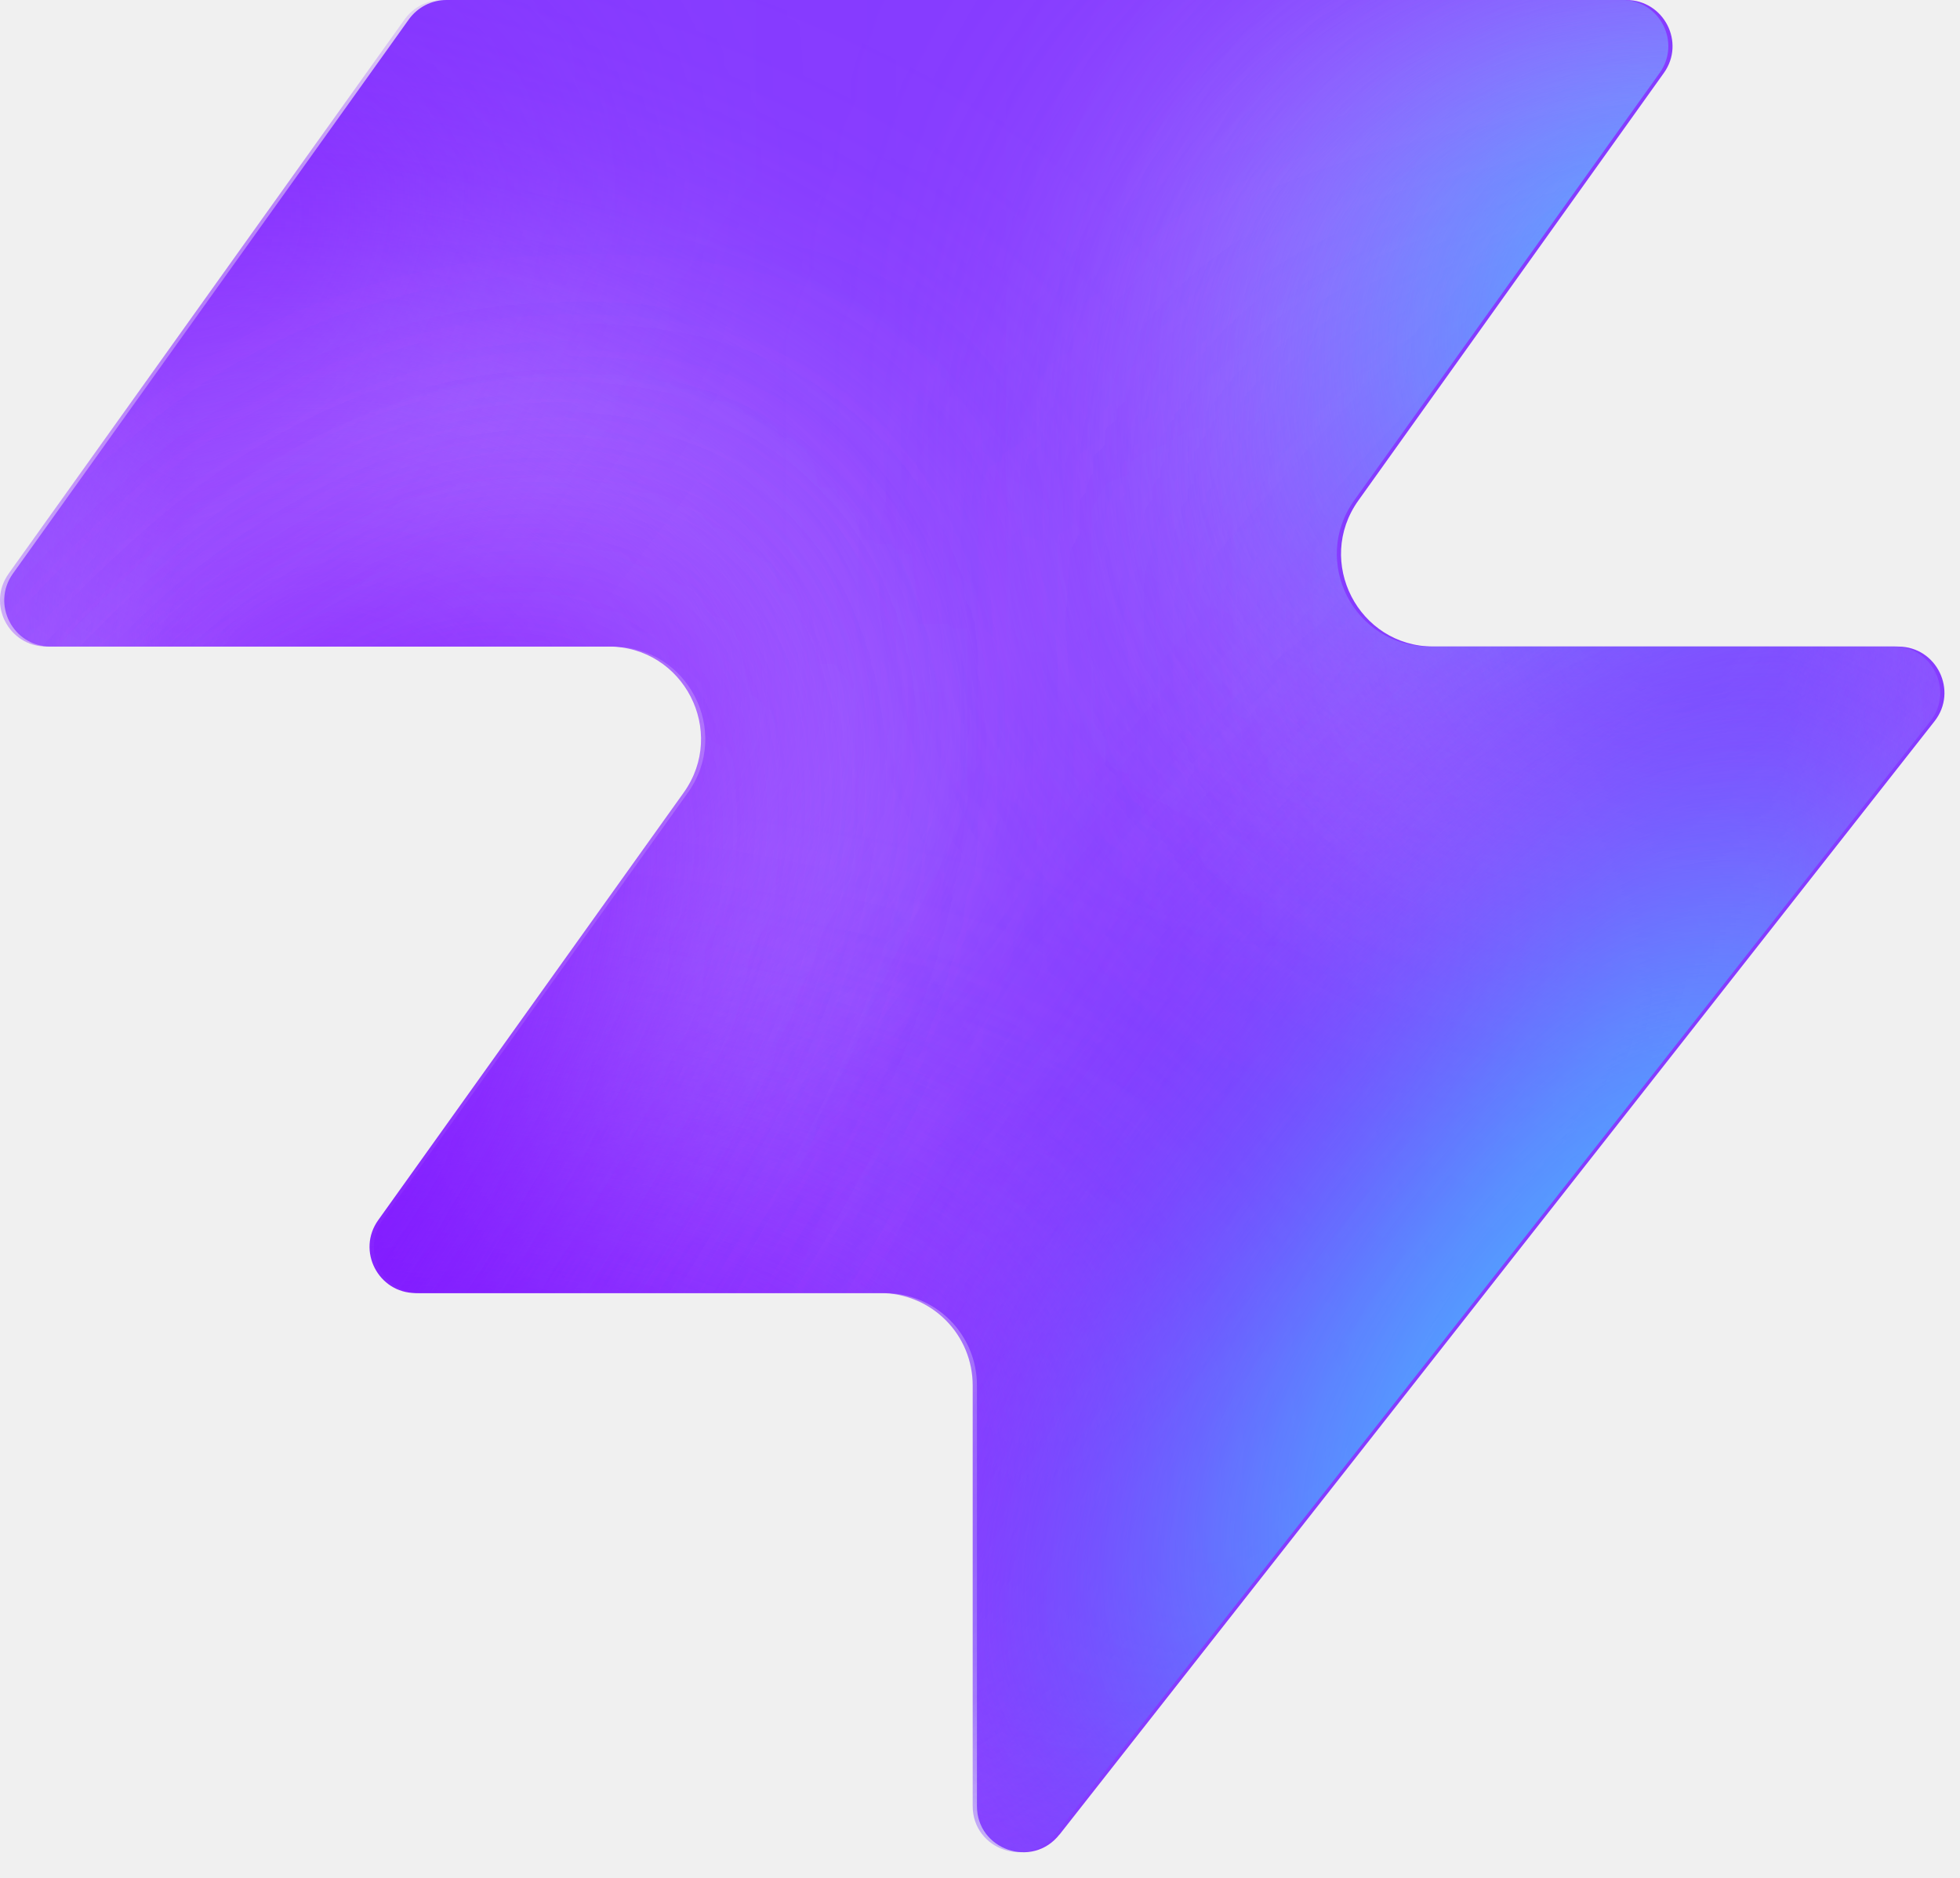
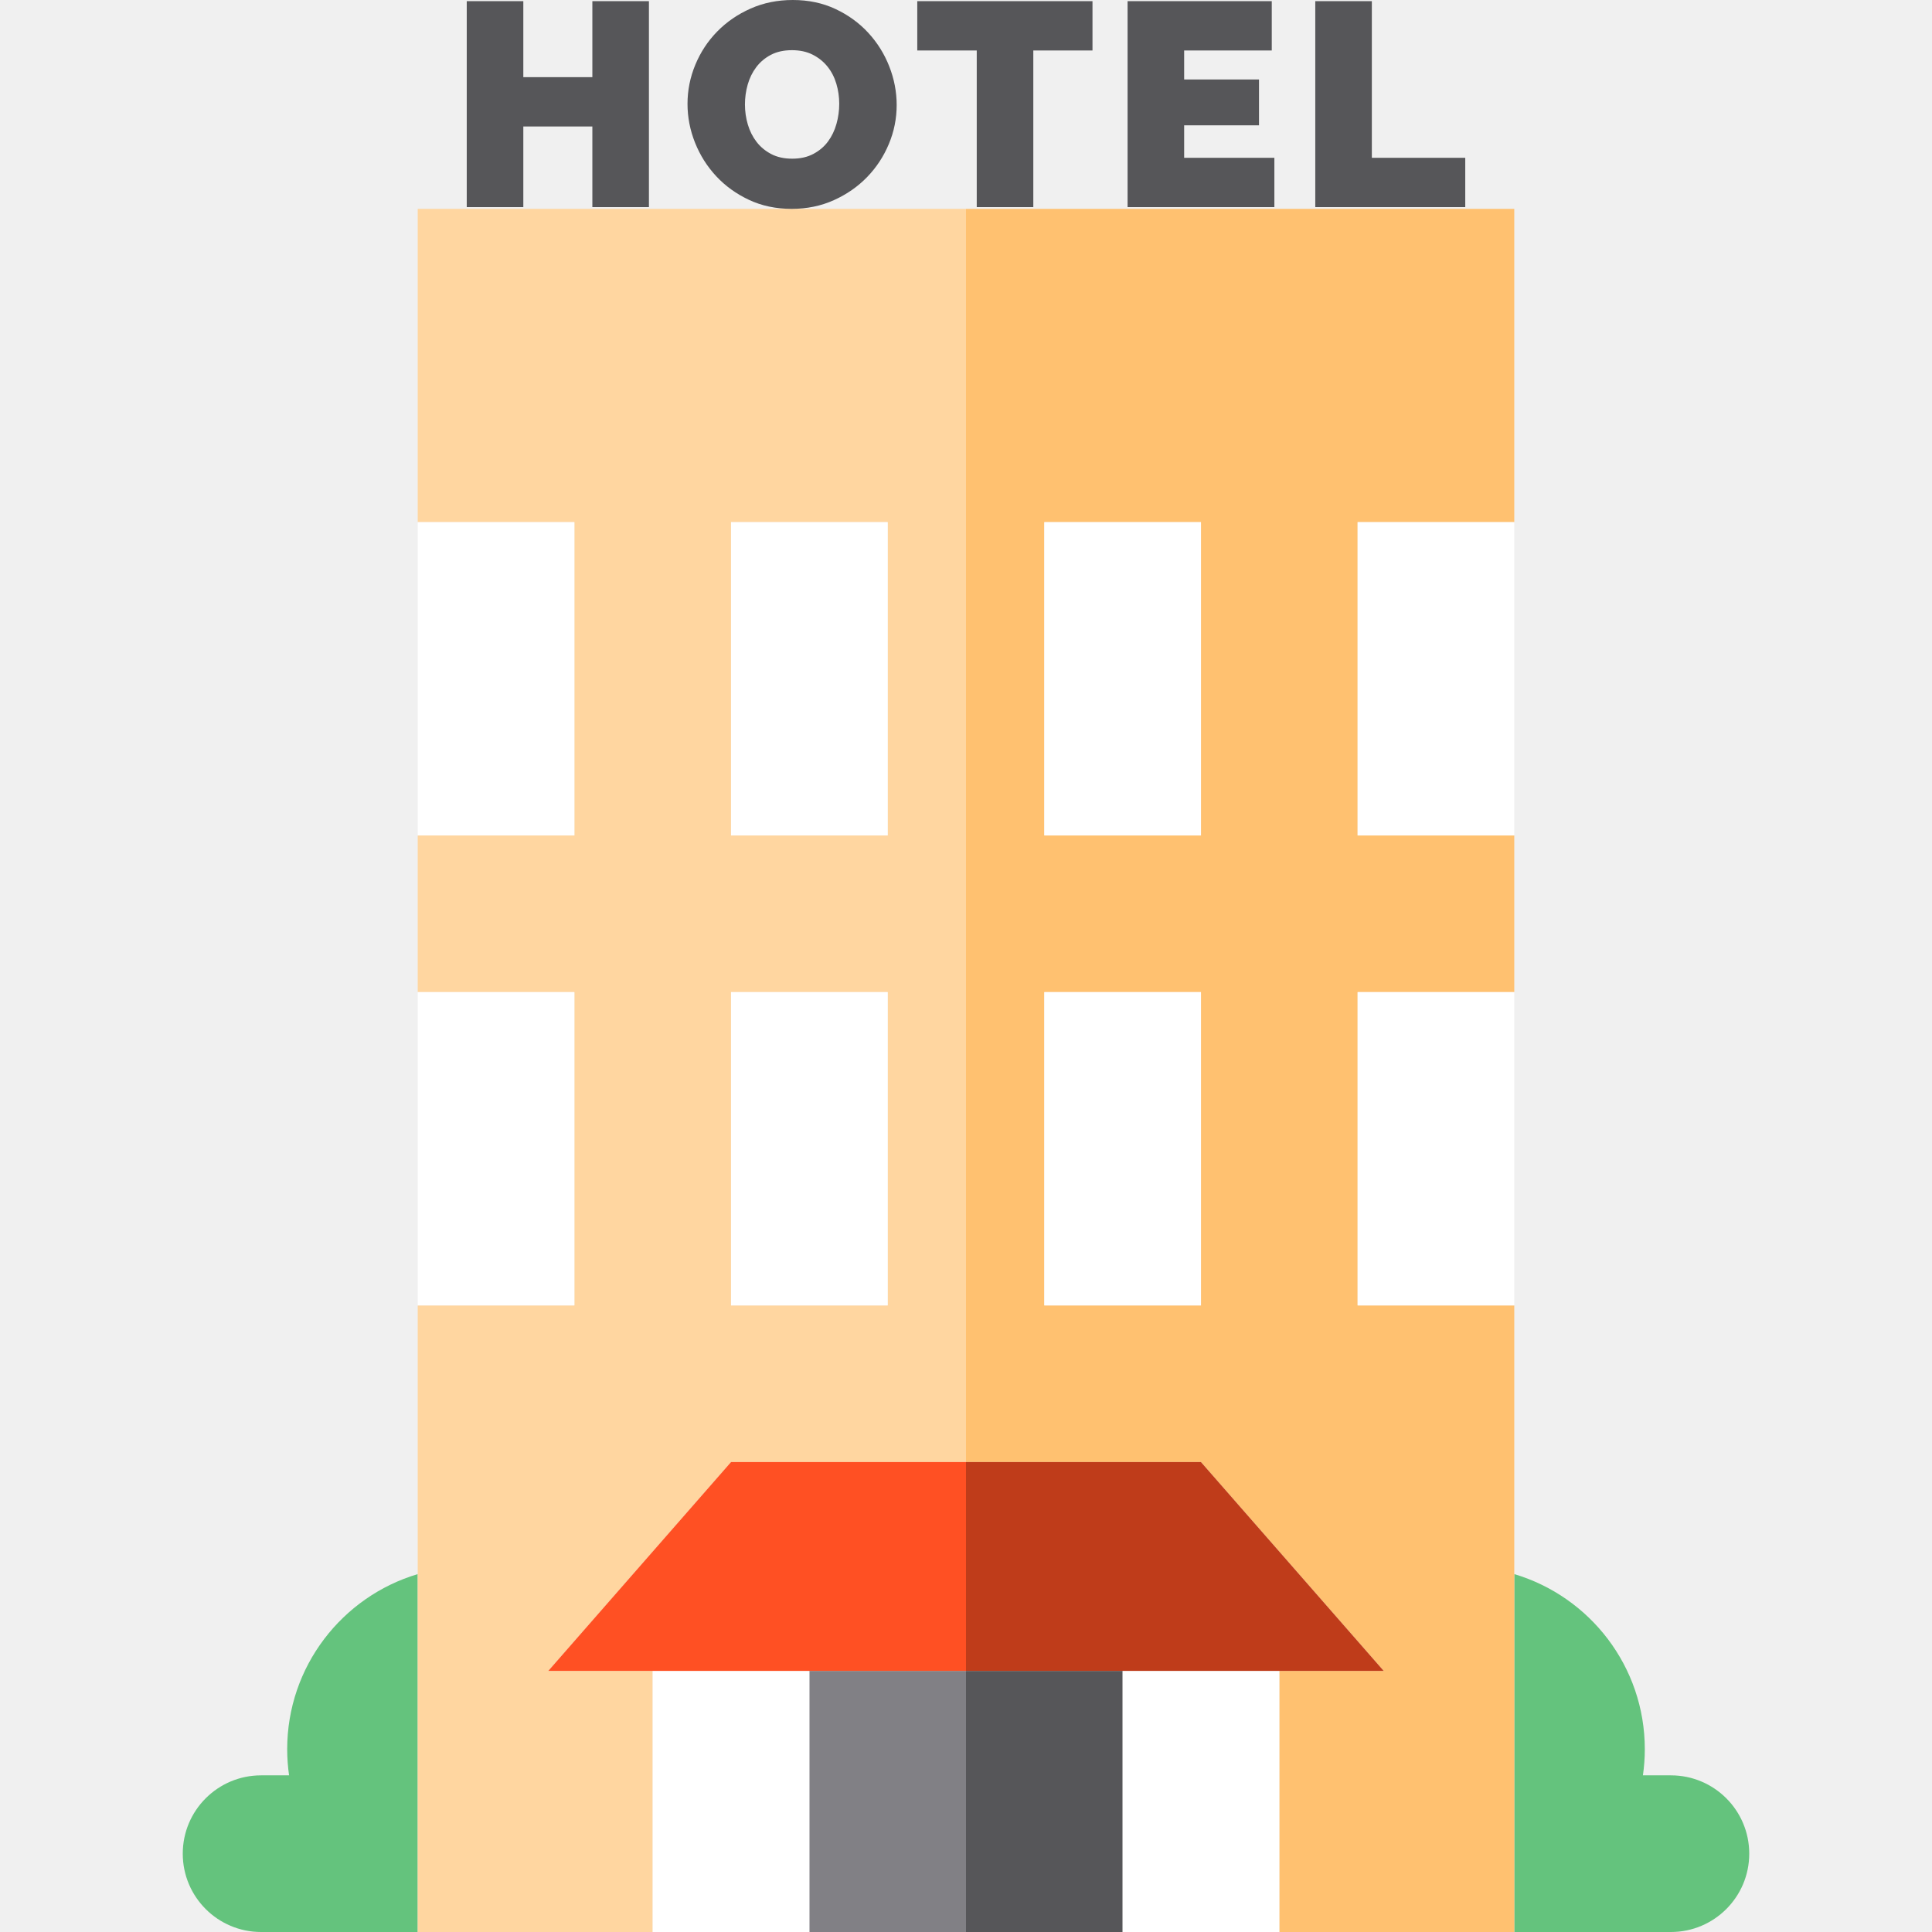
- <svg xmlns="http://www.w3.org/2000/svg" width="48" height="46" fill="none" viewBox="0 0 48 46">
-   <path fill="#863bff" d="M25.946 44.938c-.664.845-2.021.375-2.021-.698V33.937a2.26 2.26 0 0 0-2.262-2.262H10.287c-.92 0-1.456-1.04-.92-1.788l7.48-10.471c1.07-1.497 0-3.578-1.842-3.578H1.237c-.92 0-1.456-1.04-.92-1.788L10.013.474c.214-.297.556-.474.92-.474h28.894c.92 0 1.456 1.04.92 1.788l-7.48 10.471c-1.07 1.498 0 3.579 1.842 3.579h11.377c.943 0 1.473 1.088.89 1.83L25.947 44.94z" style="fill:#863bff;fill:color(display-p3 .525 .23 1);fill-opacity:1" />
-   <mask id="a" width="48" height="46" x="0" y="0" maskUnits="userSpaceOnUse" style="mask-type:alpha">
-     <path fill="#000" d="M25.842 44.938c-.664.844-2.021.375-2.021-.698V33.937a2.26 2.26 0 0 0-2.262-2.262H10.183c-.92 0-1.456-1.04-.92-1.788l7.48-10.471c1.07-1.498 0-3.579-1.842-3.579H1.133c-.92 0-1.456-1.04-.92-1.787L9.91.473c.214-.297.556-.474.92-.474h28.894c.92 0 1.456 1.04.92 1.788l-7.48 10.471c-1.07 1.498 0 3.578 1.842 3.578h11.377c.943 0 1.473 1.088.89 1.832L25.843 44.94z" style="fill:#000;fill-opacity:1" />
-   </mask>
-   <g mask="url(#a)">
-     <g filter="url(#b)">
-       <ellipse cx="5.508" cy="14.704" fill="#ede6ff" rx="5.508" ry="14.704" style="fill:#ede6ff;fill:color(display-p3 .927 .903 1);fill-opacity:1" transform="matrix(.00324 1 1 -.00324 -4.47 31.516)" />
-     </g>
-     <g filter="url(#c)">
-       <ellipse cx="10.399" cy="29.851" fill="#ede6ff" rx="10.399" ry="29.851" style="fill:#ede6ff;fill:color(display-p3 .927 .903 1);fill-opacity:1" transform="matrix(.00324 1 1 -.00324 -39.328 7.883)" />
-     </g>
-     <g filter="url(#d)">
-       <ellipse cx="5.508" cy="30.487" fill="#7e14ff" rx="5.508" ry="30.487" style="fill:#7e14ff;fill:color(display-p3 .492 .077 1);fill-opacity:1" transform="rotate(89.814 -25.913 -14.639)scale(1 -1)" />
-     </g>
-     <g filter="url(#e)">
-       <ellipse cx="5.508" cy="30.599" fill="#7e14ff" rx="5.508" ry="30.599" style="fill:#7e14ff;fill:color(display-p3 .492 .077 1);fill-opacity:1" transform="rotate(89.814 -32.644 -3.334)scale(1 -1)" />
-     </g>
-     <g filter="url(#f)">
-       <ellipse cx="5.508" cy="30.599" fill="#7e14ff" rx="5.508" ry="30.599" style="fill:#7e14ff;fill:color(display-p3 .492 .077 1);fill-opacity:1" transform="matrix(.00324 1 1 -.00324 -34.34 30.47)" />
-     </g>
-     <g filter="url(#g)">
-       <ellipse cx="14.072" cy="22.078" fill="#ede6ff" rx="14.072" ry="22.078" style="fill:#ede6ff;fill:color(display-p3 .927 .903 1);fill-opacity:1" transform="rotate(93.35 24.506 48.493)scale(-1 1)" />
-     </g>
-     <g filter="url(#h)">
-       <ellipse cx="3.47" cy="21.501" fill="#7e14ff" rx="3.47" ry="21.501" style="fill:#7e14ff;fill:color(display-p3 .492 .077 1);fill-opacity:1" transform="rotate(89.009 28.708 47.59)scale(-1 1)" />
-     </g>
-     <g filter="url(#i)">
-       <ellipse cx="3.47" cy="21.501" fill="#7e14ff" rx="3.47" ry="21.501" style="fill:#7e14ff;fill:color(display-p3 .492 .077 1);fill-opacity:1" transform="rotate(89.009 28.708 47.59)scale(-1 1)" />
-     </g>
-     <g filter="url(#j)">
-       <ellipse cx=".387" cy="8.972" fill="#7e14ff" rx="4.407" ry="29.108" style="fill:#7e14ff;fill:color(display-p3 .492 .077 1);fill-opacity:1" transform="rotate(39.51 .387 8.972)" />
-     </g>
-     <g filter="url(#k)">
-       <ellipse cx="47.523" cy="-6.092" fill="#7e14ff" rx="4.407" ry="29.108" style="fill:#7e14ff;fill:color(display-p3 .492 .077 1);fill-opacity:1" transform="rotate(37.892 47.523 -6.092)" />
-     </g>
-     <g filter="url(#l)">
-       <ellipse cx="41.412" cy="6.333" fill="#47bfff" rx="5.971" ry="9.665" style="fill:#47bfff;fill:color(display-p3 .28 .748 1);fill-opacity:1" transform="rotate(37.892 41.412 6.333)" />
-     </g>
-     <g filter="url(#m)">
-       <ellipse cx="-1.879" cy="38.332" fill="#7e14ff" rx="4.407" ry="29.108" style="fill:#7e14ff;fill:color(display-p3 .492 .077 1);fill-opacity:1" transform="rotate(37.892 -1.88 38.332)" />
-     </g>
-     <g filter="url(#n)">
-       <ellipse cx="-1.879" cy="38.332" fill="#7e14ff" rx="4.407" ry="29.108" style="fill:#7e14ff;fill:color(display-p3 .492 .077 1);fill-opacity:1" transform="rotate(37.892 -1.88 38.332)" />
-     </g>
-     <g filter="url(#o)">
-       <ellipse cx="35.651" cy="29.907" fill="#7e14ff" rx="4.407" ry="29.108" style="fill:#7e14ff;fill:color(display-p3 .492 .077 1);fill-opacity:1" transform="rotate(37.892 35.651 29.907)" />
-     </g>
-     <g filter="url(#p)">
-       <ellipse cx="38.418" cy="32.4" fill="#47bfff" rx="5.971" ry="15.297" style="fill:#47bfff;fill:color(display-p3 .28 .748 1);fill-opacity:1" transform="rotate(37.892 38.418 32.4)" />
-     </g>
+ <svg xmlns="http://www.w3.org/2000/svg" version="1.1" id="Capa_1" viewBox="0 0 370 370" xml:space="preserve">
+   <g id="XMLID_6_">
+     <path id="XMLID_2245_" style="fill:#64C37D;" d="M80,301.458C65.544,305.762,55,319.146,55,335c0,1.698,0.127,3.366,0.361,5H50   c-8.284,0-15,6.716-15,15s6.716,15,15,15h30V301.458z" />
+     <path id="XMLID_2246_" style="fill:#64C37D;" d="M320,340h-5.361c0.234-1.634,0.361-3.302,0.361-5   c0-15.854-10.544-29.238-25-33.542V370h30c8.284,0,15-6.716,15-15S328.284,340,320,340z" />
+     <path id="XMLID_2247_" style="fill:#FFD6A0;" d="M125,320h-20l35-40h45V40h-33.389H80v60h30v60H80v30h30v60H80v120h45V320z    M140,100h30v60h-30V100z M140,190h30v60h-30V190z" />
+     <path id="XMLID_2251_" style="fill:#FFC170;" d="M290,250h-30v-60h30v-30h-30v-60h30V40H185v240h45l35,40h-20v50h45V250z M230,250   h-30v-60h30V250z M230,160h-30v-60h30V160z" />
+     <rect id="XMLID_2255_" x="155" y="320" style="fill:#818085;" width="30" height="50" />
+     <rect id="XMLID_2256_" x="185" y="320" style="fill:#565659;" width="30" height="50" />
+     <rect id="XMLID_2257_" x="125" y="320" style="fill:#FFFFFF;" width="30" height="50" />
+     <rect id="XMLID_2258_" x="215" y="320" style="fill:#FFFFFF;" width="30" height="50" />
+     <rect id="XMLID_2259_" x="80" y="100" style="fill:#FFFFFF;" width="30" height="60" />
+     <rect id="XMLID_2260_" x="140" y="100" style="fill:#FFFFFF;" width="30" height="60" />
+     <rect id="XMLID_2261_" x="200" y="100" style="fill:#FFFFFF;" width="30" height="60" />
+     <rect id="XMLID_2262_" x="260" y="100" style="fill:#FFFFFF;" width="30" height="60" />
+     <rect id="XMLID_2263_" x="80" y="190" style="fill:#FFFFFF;" width="30" height="60" />
+     <rect id="XMLID_2264_" x="140" y="190" style="fill:#FFFFFF;" width="30" height="60" />
+     <rect id="XMLID_2265_" x="200" y="190" style="fill:#FFFFFF;" width="30" height="60" />
+     <rect id="XMLID_2266_" x="260" y="190" style="fill:#FFFFFF;" width="30" height="60" />
+     <polygon id="XMLID_2267_" style="fill:#565659;" points="100.222,24.222 113.444,24.222 113.444,39.667 124.278,39.667    124.278,0.222 113.444,0.222 113.444,14.777 100.222,14.777 100.222,0.222 89.388,0.222 89.388,39.667 100.222,39.667  " />
+     <path id="XMLID_2268_" style="fill:#565659;" d="M166.056,33.917c1.778-1.832,3.167-3.945,4.167-6.334c1-2.39,1.5-4.879,1.5-7.473   c0-2.518-0.473-4.98-1.417-7.389c-0.945-2.407-2.288-4.556-4.028-6.444c-1.741-1.889-3.833-3.407-6.278-4.555   C157.555,0.574,154.833,0,151.833,0c-2.926,0-5.62,0.547-8.083,1.639c-2.464,1.093-4.593,2.556-6.389,4.39   c-1.797,1.833-3.194,3.953-4.194,6.36c-1.001,2.408-1.501,4.908-1.501,7.5c0,2.556,0.481,5.037,1.444,7.444   c0.963,2.408,2.314,4.548,4.056,6.417c1.741,1.87,3.833,3.38,6.278,4.527c2.444,1.148,5.167,1.723,8.167,1.723   c2.925,0,5.62-0.556,8.083-1.667C162.157,37.222,164.278,35.75,166.056,33.917z M155.777,29.473   c-1.148,0.612-2.5,0.916-4.055,0.916c-1.556,0-2.899-0.296-4.028-0.889c-1.13-0.592-2.064-1.37-2.806-2.333   c-0.741-0.963-1.297-2.064-1.666-3.307c-0.371-1.24-0.556-2.527-0.556-3.86c0-1.297,0.175-2.565,0.528-3.807   c0.352-1.239,0.898-2.351,1.639-3.333c0.74-0.981,1.675-1.769,2.806-2.361c1.129-0.592,2.472-0.889,4.027-0.889   c1.519,0,2.843,0.288,3.973,0.861c1.129,0.575,2.073,1.334,2.833,2.278c0.759,0.943,1.324,2.036,1.695,3.277   c0.37,1.242,0.556,2.528,0.556,3.861c0,1.298-0.176,2.574-0.528,3.834c-0.352,1.259-0.889,2.38-1.611,3.36   C157.861,28.065,156.925,28.861,155.777,29.473z" />
+     <polygon id="XMLID_2271_" style="fill:#565659;" points="187.057,39.667 197.89,39.667 197.89,9.667 209.224,9.667 209.224,0.222    175.668,0.222 175.668,9.667 187.057,9.667  " />
+     <polygon id="XMLID_2272_" style="fill:#565659;" points="244.057,30.222 226.779,30.222 226.779,24 241.112,24 241.112,15.222    226.779,15.222 226.779,9.667 243.557,9.667 243.557,0.222 215.945,0.222 215.945,39.667 244.057,39.667  " />
+     <polygon id="XMLID_2273_" style="fill:#565659;" points="280.612,30.222 262.723,30.222 262.723,0.222 251.889,0.222    251.889,39.667 280.612,39.667  " />
+     <polygon id="XMLID_2274_" style="fill:#FF5023;" points="105,320 125,320 155,320 185,320 185,280 140,280  " />
+     <polygon id="XMLID_2275_" style="fill:#BF3C1A;" points="185,320 215,320 245,320 265,320 230,280 185,280  " />
  </g>
-   <defs>
-     <filter id="b" width="60.045" height="41.654" x="-19.77" y="16.149" color-interpolation-filters="sRGB" filterUnits="userSpaceOnUse">
-       <feFlood flood-opacity="0" result="BackgroundImageFix" />
-       <feBlend in="SourceGraphic" in2="BackgroundImageFix" result="shape" />
-       <feGaussianBlur result="effect1_foregroundBlur_2002_17158" stdDeviation="7.659" />
-     </filter>
-     <filter id="c" width="90.34" height="51.437" x="-54.613" y="-7.533" color-interpolation-filters="sRGB" filterUnits="userSpaceOnUse">
-       <feFlood flood-opacity="0" result="BackgroundImageFix" />
-       <feBlend in="SourceGraphic" in2="BackgroundImageFix" result="shape" />
-       <feGaussianBlur result="effect1_foregroundBlur_2002_17158" stdDeviation="7.659" />
-     </filter>
-     <filter id="d" width="79.355" height="29.4" x="-49.64" y="2.03" color-interpolation-filters="sRGB" filterUnits="userSpaceOnUse">
-       <feFlood flood-opacity="0" result="BackgroundImageFix" />
-       <feBlend in="SourceGraphic" in2="BackgroundImageFix" result="shape" />
-       <feGaussianBlur result="effect1_foregroundBlur_2002_17158" stdDeviation="4.596" />
-     </filter>
-     <filter id="e" width="79.579" height="29.4" x="-45.045" y="20.029" color-interpolation-filters="sRGB" filterUnits="userSpaceOnUse">
-       <feFlood flood-opacity="0" result="BackgroundImageFix" />
-       <feBlend in="SourceGraphic" in2="BackgroundImageFix" result="shape" />
-       <feGaussianBlur result="effect1_foregroundBlur_2002_17158" stdDeviation="4.596" />
-     </filter>
-     <filter id="f" width="79.579" height="29.4" x="-43.513" y="21.178" color-interpolation-filters="sRGB" filterUnits="userSpaceOnUse">
-       <feFlood flood-opacity="0" result="BackgroundImageFix" />
-       <feBlend in="SourceGraphic" in2="BackgroundImageFix" result="shape" />
-       <feGaussianBlur result="effect1_foregroundBlur_2002_17158" stdDeviation="4.596" />
-     </filter>
-     <filter id="g" width="74.749" height="58.852" x="15.756" y="-17.901" color-interpolation-filters="sRGB" filterUnits="userSpaceOnUse">
-       <feFlood flood-opacity="0" result="BackgroundImageFix" />
-       <feBlend in="SourceGraphic" in2="BackgroundImageFix" result="shape" />
-       <feGaussianBlur result="effect1_foregroundBlur_2002_17158" stdDeviation="7.659" />
-     </filter>
-     <filter id="h" width="61.377" height="25.362" x="23.548" y="2.284" color-interpolation-filters="sRGB" filterUnits="userSpaceOnUse">
-       <feFlood flood-opacity="0" result="BackgroundImageFix" />
-       <feBlend in="SourceGraphic" in2="BackgroundImageFix" result="shape" />
-       <feGaussianBlur result="effect1_foregroundBlur_2002_17158" stdDeviation="4.596" />
-     </filter>
-     <filter id="i" width="61.377" height="25.362" x="23.548" y="2.284" color-interpolation-filters="sRGB" filterUnits="userSpaceOnUse">
-       <feFlood flood-opacity="0" result="BackgroundImageFix" />
-       <feBlend in="SourceGraphic" in2="BackgroundImageFix" result="shape" />
-       <feGaussianBlur result="effect1_foregroundBlur_2002_17158" stdDeviation="4.596" />
-     </filter>
-     <filter id="j" width="56.045" height="63.649" x="-27.636" y="-22.853" color-interpolation-filters="sRGB" filterUnits="userSpaceOnUse">
-       <feFlood flood-opacity="0" result="BackgroundImageFix" />
-       <feBlend in="SourceGraphic" in2="BackgroundImageFix" result="shape" />
-       <feGaussianBlur result="effect1_foregroundBlur_2002_17158" stdDeviation="4.596" />
-     </filter>
-     <filter id="k" width="54.814" height="64.646" x="20.116" y="-38.415" color-interpolation-filters="sRGB" filterUnits="userSpaceOnUse">
-       <feFlood flood-opacity="0" result="BackgroundImageFix" />
-       <feBlend in="SourceGraphic" in2="BackgroundImageFix" result="shape" />
-       <feGaussianBlur result="effect1_foregroundBlur_2002_17158" stdDeviation="4.596" />
-     </filter>
-     <filter id="l" width="33.541" height="35.313" x="24.641" y="-11.323" color-interpolation-filters="sRGB" filterUnits="userSpaceOnUse">
-       <feFlood flood-opacity="0" result="BackgroundImageFix" />
-       <feBlend in="SourceGraphic" in2="BackgroundImageFix" result="shape" />
-       <feGaussianBlur result="effect1_foregroundBlur_2002_17158" stdDeviation="4.596" />
-     </filter>
-     <filter id="m" width="54.814" height="64.646" x="-29.286" y="6.009" color-interpolation-filters="sRGB" filterUnits="userSpaceOnUse">
-       <feFlood flood-opacity="0" result="BackgroundImageFix" />
-       <feBlend in="SourceGraphic" in2="BackgroundImageFix" result="shape" />
-       <feGaussianBlur result="effect1_foregroundBlur_2002_17158" stdDeviation="4.596" />
-     </filter>
-     <filter id="n" width="54.814" height="64.646" x="-29.286" y="6.009" color-interpolation-filters="sRGB" filterUnits="userSpaceOnUse">
-       <feFlood flood-opacity="0" result="BackgroundImageFix" />
-       <feBlend in="SourceGraphic" in2="BackgroundImageFix" result="shape" />
-       <feGaussianBlur result="effect1_foregroundBlur_2002_17158" stdDeviation="4.596" />
-     </filter>
-     <filter id="o" width="54.814" height="64.646" x="8.244" y="-2.416" color-interpolation-filters="sRGB" filterUnits="userSpaceOnUse">
-       <feFlood flood-opacity="0" result="BackgroundImageFix" />
-       <feBlend in="SourceGraphic" in2="BackgroundImageFix" result="shape" />
-       <feGaussianBlur result="effect1_foregroundBlur_2002_17158" stdDeviation="4.596" />
-     </filter>
-     <filter id="p" width="39.409" height="43.623" x="18.713" y="10.588" color-interpolation-filters="sRGB" filterUnits="userSpaceOnUse">
-       <feFlood flood-opacity="0" result="BackgroundImageFix" />
-       <feBlend in="SourceGraphic" in2="BackgroundImageFix" result="shape" />
-       <feGaussianBlur result="effect1_foregroundBlur_2002_17158" stdDeviation="4.596" />
-     </filter>
-   </defs>
</svg>
